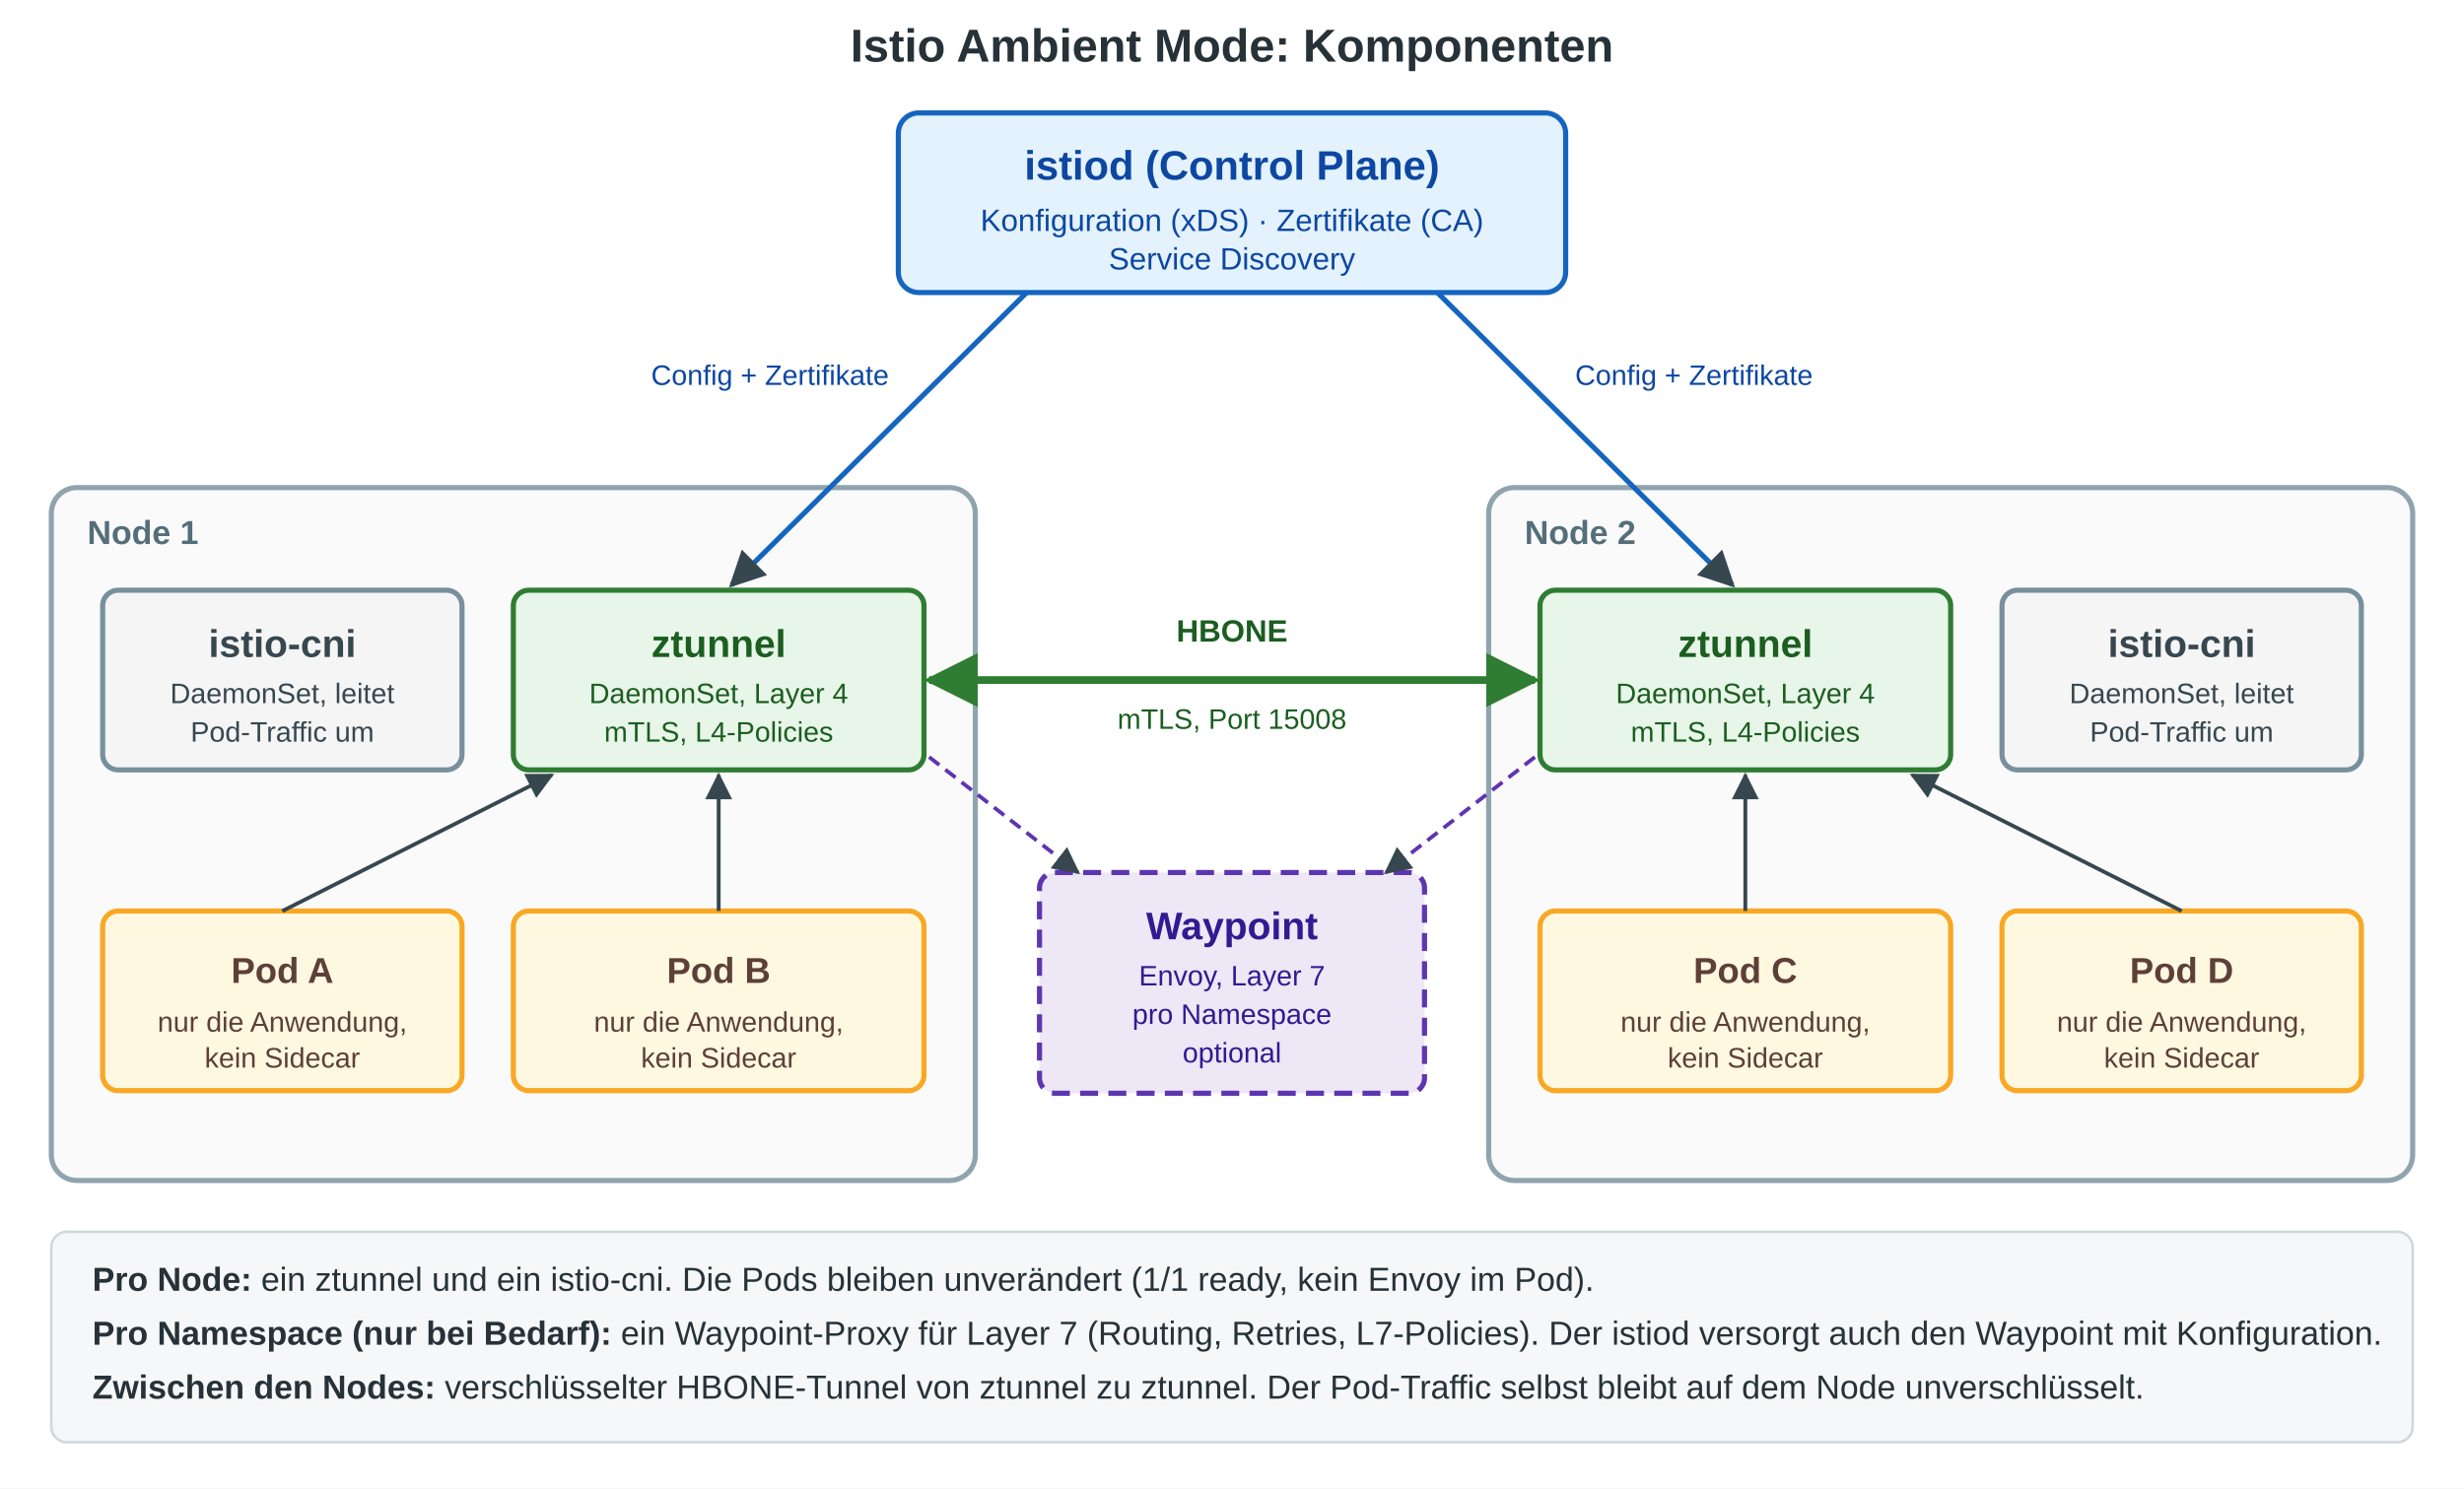
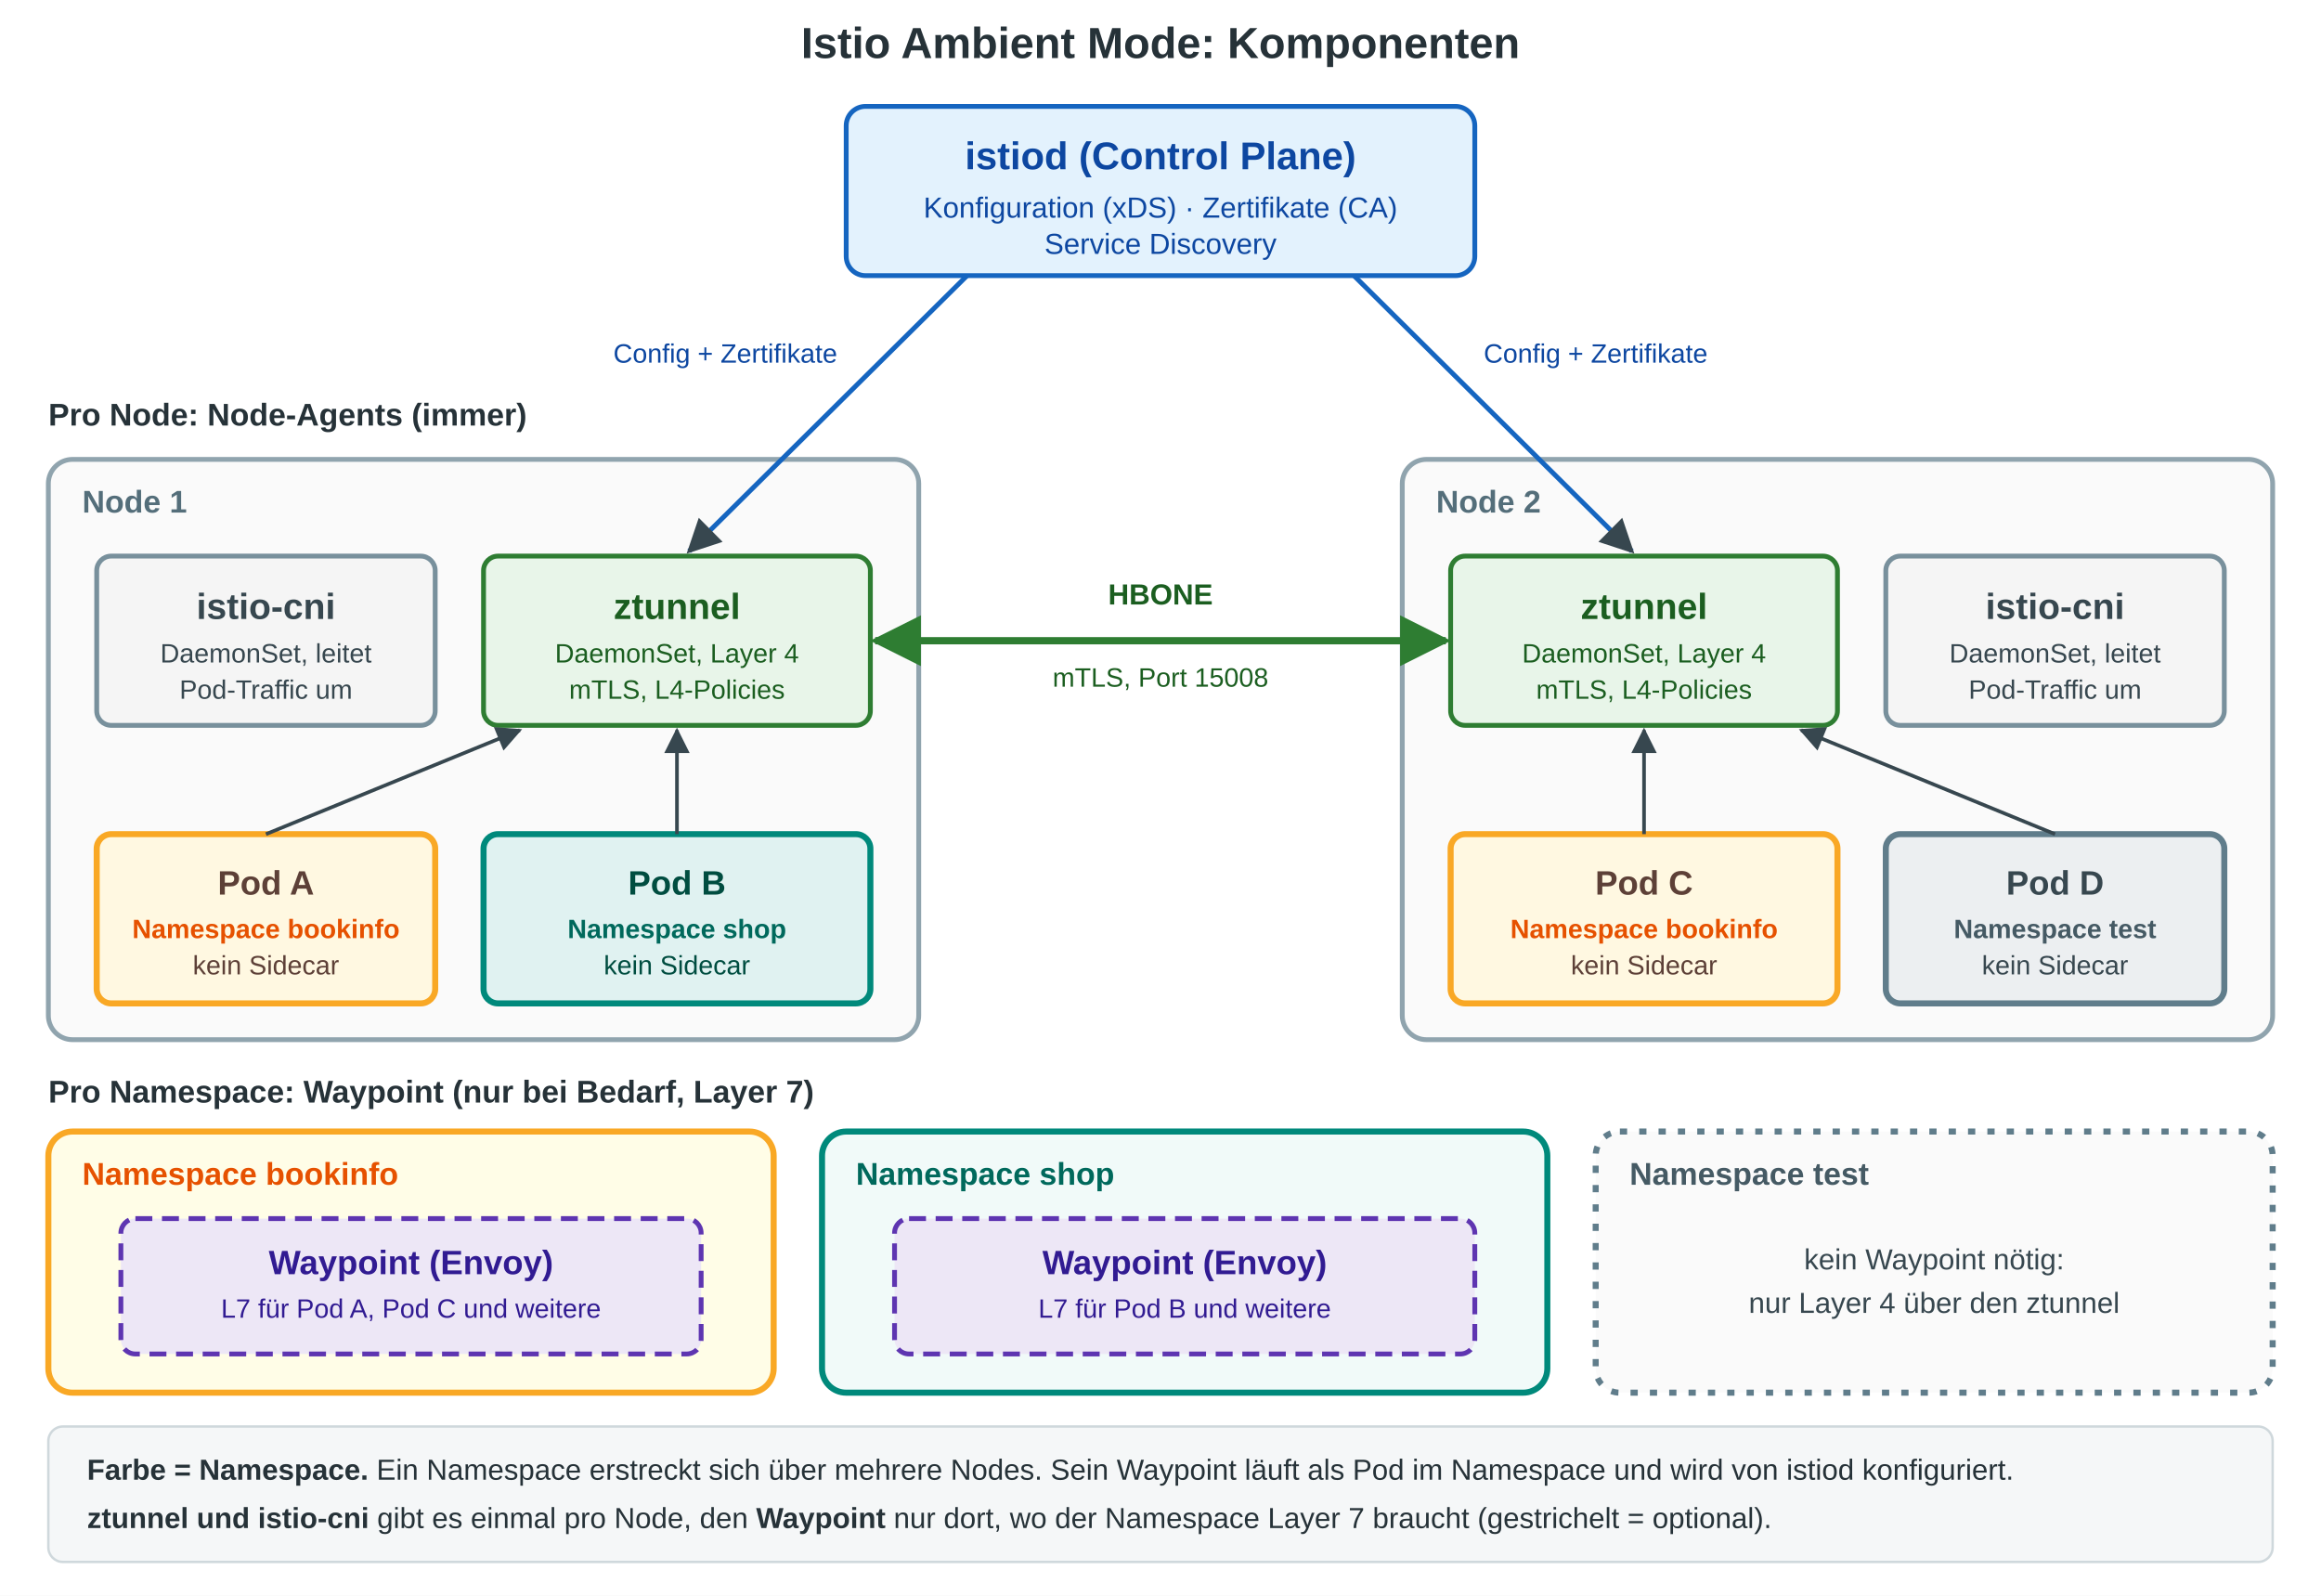
- <svg xmlns="http://www.w3.org/2000/svg" viewBox="0 0 960 580" width="960" height="580" font-family="Arial, Helvetica, sans-serif">
+ <svg xmlns="http://www.w3.org/2000/svg" viewBox="0 0 960 660" width="960" height="660" font-family="Arial, Helvetica, sans-serif">
  <defs>
    <marker id="a" viewBox="0 0 10 10" refX="9" refY="5" markerWidth="7" markerHeight="7" orient="auto-start-reverse">
      <path d="M0 0L10 5L0 10z" fill="#37474f" />
    </marker>
    <marker id="g" viewBox="0 0 10 10" refX="9" refY="5" markerWidth="7" markerHeight="7" orient="auto-start-reverse">
      <path d="M0 0L10 5L0 10z" fill="#2e7d32" />
    </marker>
  </defs>
-   <rect width="960" height="580" fill="#ffffff" />
+   <rect width="960" height="660" fill="#ffffff" />
  <text x="480" y="24" text-anchor="middle" font-size="18" font-weight="bold" fill="#263238">Istio Ambient Mode: Komponenten</text>
  <rect x="350" y="44" width="260" height="70" rx="8" fill="#e3f2fd" stroke="#1565c0" stroke-width="2" />
  <text x="480" y="70" text-anchor="middle" font-size="16" font-weight="bold" fill="#0d47a1">istiod (Control Plane)</text>
  <text x="480" y="90" text-anchor="middle" font-size="12" fill="#0d47a1">Konfiguration (xDS) · Zertifikate (CA)</text>
  <text x="480" y="105" text-anchor="middle" font-size="12" fill="#0d47a1">Service Discovery</text>
-   <rect x="20" y="190" width="360" height="270" rx="10" fill="#fafafa" stroke="#90a4ae" stroke-width="2" />
+   <text x="20" y="176" font-size="13" font-weight="bold" fill="#263238">Pro Node: Node-Agents (immer)</text>
+   <rect x="20" y="190" width="360" height="240" rx="10" fill="#fafafa" stroke="#90a4ae" stroke-width="2" />
  <text x="34" y="212" font-size="13" font-weight="bold" fill="#546e7a">Node 1</text>
  <rect x="200" y="230" width="160" height="70" rx="6" fill="#e8f5e9" stroke="#2e7d32" stroke-width="2" />
  <text x="280" y="256" text-anchor="middle" font-size="15" font-weight="bold" fill="#1b5e20">ztunnel</text>
  <text x="280" y="274" text-anchor="middle" font-size="11" fill="#1b5e20">DaemonSet, Layer 4</text>
  <text x="280" y="289" text-anchor="middle" font-size="11" fill="#1b5e20">mTLS, L4-Policies</text>
  <rect x="40" y="230" width="140" height="70" rx="6" fill="#f5f5f5" stroke="#78909c" stroke-width="2" />
  <text x="110" y="256" text-anchor="middle" font-size="15" font-weight="bold" fill="#37474f">istio-cni</text>
  <text x="110" y="274" text-anchor="middle" font-size="11" fill="#37474f">DaemonSet, leitet</text>
  <text x="110" y="289" text-anchor="middle" font-size="11" fill="#37474f">Pod-Traffic um</text>
-   <rect x="40" y="355" width="140" height="70" rx="6" fill="#fff8e1" stroke="#f9a825" stroke-width="2" />
-   <text x="110" y="383" text-anchor="middle" font-size="14" font-weight="bold" fill="#5d4037">Pod A</text>
-   <text x="110" y="402" text-anchor="middle" font-size="11" fill="#5d4037">nur die Anwendung,</text>
-   <text x="110" y="416" text-anchor="middle" font-size="11" fill="#5d4037">kein Sidecar</text>
-   <rect x="200" y="355" width="160" height="70" rx="6" fill="#fff8e1" stroke="#f9a825" stroke-width="2" />
-   <text x="280" y="383" text-anchor="middle" font-size="14" font-weight="bold" fill="#5d4037">Pod B</text>
-   <text x="280" y="402" text-anchor="middle" font-size="11" fill="#5d4037">nur die Anwendung,</text>
-   <text x="280" y="416" text-anchor="middle" font-size="11" fill="#5d4037">kein Sidecar</text>
-   <line x1="110" y1="355" x2="215" y2="302" stroke="#37474f" stroke-width="1.5" marker-end="url(#a)" />
-   <line x1="280" y1="355" x2="280" y2="302" stroke="#37474f" stroke-width="1.5" marker-end="url(#a)" />
-   <rect x="580" y="190" width="360" height="270" rx="10" fill="#fafafa" stroke="#90a4ae" stroke-width="2" />
+   <rect x="40" y="345" width="140" height="70" rx="6" fill="#fff8e1" stroke="#f9a825" stroke-width="2.5" />
+   <text x="110" y="370" text-anchor="middle" font-size="14" font-weight="bold" fill="#5d4037">Pod A</text>
+   <text x="110" y="388" text-anchor="middle" font-size="11" font-weight="bold" fill="#e65100">Namespace bookinfo</text>
+   <text x="110" y="403" text-anchor="middle" font-size="11" fill="#5d4037">kein Sidecar</text>
+   <rect x="200" y="345" width="160" height="70" rx="6" fill="#e0f2f1" stroke="#00897b" stroke-width="2.5" />
+   <text x="280" y="370" text-anchor="middle" font-size="14" font-weight="bold" fill="#004d40">Pod B</text>
+   <text x="280" y="388" text-anchor="middle" font-size="11" font-weight="bold" fill="#00695c">Namespace shop</text>
+   <text x="280" y="403" text-anchor="middle" font-size="11" fill="#004d40">kein Sidecar</text>
+   <line x1="110" y1="345" x2="215" y2="302" stroke="#37474f" stroke-width="1.5" marker-end="url(#a)" />
+   <line x1="280" y1="345" x2="280" y2="302" stroke="#37474f" stroke-width="1.5" marker-end="url(#a)" />
+   <rect x="580" y="190" width="360" height="240" rx="10" fill="#fafafa" stroke="#90a4ae" stroke-width="2" />
  <text x="594" y="212" font-size="13" font-weight="bold" fill="#546e7a">Node 2</text>
  <rect x="600" y="230" width="160" height="70" rx="6" fill="#e8f5e9" stroke="#2e7d32" stroke-width="2" />
  <text x="680" y="256" text-anchor="middle" font-size="15" font-weight="bold" fill="#1b5e20">ztunnel</text>
  <text x="680" y="274" text-anchor="middle" font-size="11" fill="#1b5e20">DaemonSet, Layer 4</text>
  <text x="680" y="289" text-anchor="middle" font-size="11" fill="#1b5e20">mTLS, L4-Policies</text>
  <rect x="780" y="230" width="140" height="70" rx="6" fill="#f5f5f5" stroke="#78909c" stroke-width="2" />
  <text x="850" y="256" text-anchor="middle" font-size="15" font-weight="bold" fill="#37474f">istio-cni</text>
  <text x="850" y="274" text-anchor="middle" font-size="11" fill="#37474f">DaemonSet, leitet</text>
  <text x="850" y="289" text-anchor="middle" font-size="11" fill="#37474f">Pod-Traffic um</text>
-   <rect x="600" y="355" width="160" height="70" rx="6" fill="#fff8e1" stroke="#f9a825" stroke-width="2" />
-   <text x="680" y="383" text-anchor="middle" font-size="14" font-weight="bold" fill="#5d4037">Pod C</text>
-   <text x="680" y="402" text-anchor="middle" font-size="11" fill="#5d4037">nur die Anwendung,</text>
-   <text x="680" y="416" text-anchor="middle" font-size="11" fill="#5d4037">kein Sidecar</text>
-   <rect x="780" y="355" width="140" height="70" rx="6" fill="#fff8e1" stroke="#f9a825" stroke-width="2" />
-   <text x="850" y="383" text-anchor="middle" font-size="14" font-weight="bold" fill="#5d4037">Pod D</text>
-   <text x="850" y="402" text-anchor="middle" font-size="11" fill="#5d4037">nur die Anwendung,</text>
-   <text x="850" y="416" text-anchor="middle" font-size="11" fill="#5d4037">kein Sidecar</text>
-   <line x1="680" y1="355" x2="680" y2="302" stroke="#37474f" stroke-width="1.5" marker-end="url(#a)" />
-   <line x1="850" y1="355" x2="745" y2="302" stroke="#37474f" stroke-width="1.5" marker-end="url(#a)" />
+   <rect x="600" y="345" width="160" height="70" rx="6" fill="#fff8e1" stroke="#f9a825" stroke-width="2.5" />
+   <text x="680" y="370" text-anchor="middle" font-size="14" font-weight="bold" fill="#5d4037">Pod C</text>
+   <text x="680" y="388" text-anchor="middle" font-size="11" font-weight="bold" fill="#e65100">Namespace bookinfo</text>
+   <text x="680" y="403" text-anchor="middle" font-size="11" fill="#5d4037">kein Sidecar</text>
+   <rect x="780" y="345" width="140" height="70" rx="6" fill="#eceff1" stroke="#607d8b" stroke-width="2.5" />
+   <text x="850" y="370" text-anchor="middle" font-size="14" font-weight="bold" fill="#37474f">Pod D</text>
+   <text x="850" y="388" text-anchor="middle" font-size="11" font-weight="bold" fill="#455a64">Namespace test</text>
+   <text x="850" y="403" text-anchor="middle" font-size="11" fill="#37474f">kein Sidecar</text>
+   <line x1="680" y1="345" x2="680" y2="302" stroke="#37474f" stroke-width="1.5" marker-end="url(#a)" />
+   <line x1="850" y1="345" x2="745" y2="302" stroke="#37474f" stroke-width="1.5" marker-end="url(#a)" />
  <line x1="362" y1="265" x2="598" y2="265" stroke="#2e7d32" stroke-width="3" marker-start="url(#g)" marker-end="url(#g)" />
  <text x="480" y="250" text-anchor="middle" font-size="12" font-weight="bold" fill="#1b5e20">HBONE</text>
  <text x="480" y="284" text-anchor="middle" font-size="11" fill="#1b5e20">mTLS, Port 15008</text>
-   <rect x="405" y="340" width="150" height="86" rx="6" fill="#ede7f6" stroke="#5e35b1" stroke-width="2" stroke-dasharray="7 4" />
-   <text x="480" y="366" text-anchor="middle" font-size="15" font-weight="bold" fill="#311b92">Waypoint</text>
-   <text x="480" y="384" text-anchor="middle" font-size="11" fill="#311b92">Envoy, Layer 7</text>
-   <text x="480" y="399" text-anchor="middle" font-size="11" fill="#311b92">pro Namespace</text>
-   <text x="480" y="414" text-anchor="middle" font-size="11" fill="#311b92">optional</text>
-   <line x1="362" y1="295" x2="420" y2="340" stroke="#5e35b1" stroke-width="1.5" stroke-dasharray="5 3" marker-end="url(#a)" />
-   <line x1="598" y1="295" x2="540" y2="340" stroke="#5e35b1" stroke-width="1.5" stroke-dasharray="5 3" marker-end="url(#a)" />
  <line x1="400" y1="114" x2="285" y2="228" stroke="#1565c0" stroke-width="2" marker-end="url(#a)" />
  <line x1="560" y1="114" x2="675" y2="228" stroke="#1565c0" stroke-width="2" marker-end="url(#a)" />
  <text x="300" y="150" text-anchor="middle" font-size="11" fill="#0d47a1">Config + Zertifikate</text>
  <text x="660" y="150" text-anchor="middle" font-size="11" fill="#0d47a1">Config + Zertifikate</text>
-   <rect x="20" y="480" width="920" height="82" rx="6" fill="#f5f7f8" stroke="#cfd8dc" />
-   <text x="36" y="503" font-size="13" fill="#263238">
-     <tspan font-weight="bold">Pro Node:</tspan> ein ztunnel und ein istio-cni. Die Pods bleiben unverändert (1/1 ready, kein Envoy im Pod).</text>
-   <text x="36" y="524" font-size="13" fill="#263238">
-     <tspan font-weight="bold">Pro Namespace (nur bei Bedarf):</tspan> ein Waypoint-Proxy für Layer 7 (Routing, Retries, L7-Policies). Der istiod versorgt auch den Waypoint mit Konfiguration.</text>
-   <text x="36" y="545" font-size="13" fill="#263238">
-     <tspan font-weight="bold">Zwischen den Nodes:</tspan> verschlüsselter HBONE-Tunnel von ztunnel zu ztunnel. Der Pod-Traffic selbst bleibt auf dem Node unverschlüsselt.</text>
+   <text x="20" y="456" font-size="13" font-weight="bold" fill="#263238">Pro Namespace: Waypoint (nur bei Bedarf, Layer 7)</text>
+   <rect x="20" y="468" width="300" height="108" rx="10" fill="#fffde7" stroke="#f9a825" stroke-width="2.5" />
+   <text x="34" y="490" font-size="13" font-weight="bold" fill="#e65100">Namespace bookinfo</text>
+   <rect x="50" y="504" width="240" height="56" rx="6" fill="#ede7f6" stroke="#5e35b1" stroke-width="2" stroke-dasharray="7 4" />
+   <text x="170" y="527" text-anchor="middle" font-size="14" font-weight="bold" fill="#311b92">Waypoint (Envoy)</text>
+   <text x="170" y="545" text-anchor="middle" font-size="11" fill="#311b92">L7 für Pod A, Pod C und weitere</text>
+   <rect x="340" y="468" width="300" height="108" rx="10" fill="#f1faf9" stroke="#00897b" stroke-width="2.5" />
+   <text x="354" y="490" font-size="13" font-weight="bold" fill="#00695c">Namespace shop</text>
+   <rect x="370" y="504" width="240" height="56" rx="6" fill="#ede7f6" stroke="#5e35b1" stroke-width="2" stroke-dasharray="7 4" />
+   <text x="490" y="527" text-anchor="middle" font-size="14" font-weight="bold" fill="#311b92">Waypoint (Envoy)</text>
+   <text x="490" y="545" text-anchor="middle" font-size="11" fill="#311b92">L7 für Pod B und weitere</text>
+   <rect x="660" y="468" width="280" height="108" rx="10" fill="#fafafa" stroke="#607d8b" stroke-width="2.5" stroke-dasharray="3 5" />
+   <text x="674" y="490" font-size="13" font-weight="bold" fill="#455a64">Namespace test</text>
+   <text x="800" y="525" text-anchor="middle" font-size="12" fill="#37474f">kein Waypoint nötig:</text>
+   <text x="800" y="543" text-anchor="middle" font-size="12" fill="#37474f">nur Layer 4 über den ztunnel</text>
+   <rect x="20" y="590" width="920" height="56" rx="6" fill="#f5f7f8" stroke="#cfd8dc" />
+   <text x="36" y="612" font-size="12" fill="#263238">
+     <tspan font-weight="bold">Farbe = Namespace.</tspan> Ein Namespace erstreckt sich über mehrere Nodes. Sein Waypoint läuft als Pod im Namespace und wird von istiod konfiguriert.</text>
+   <text x="36" y="632" font-size="12" fill="#263238">
+     <tspan font-weight="bold">ztunnel und istio-cni</tspan> gibt es einmal pro Node, den <tspan font-weight="bold">Waypoint</tspan> nur dort, wo der Namespace Layer 7 braucht (gestrichelt = optional).</text>
</svg>
